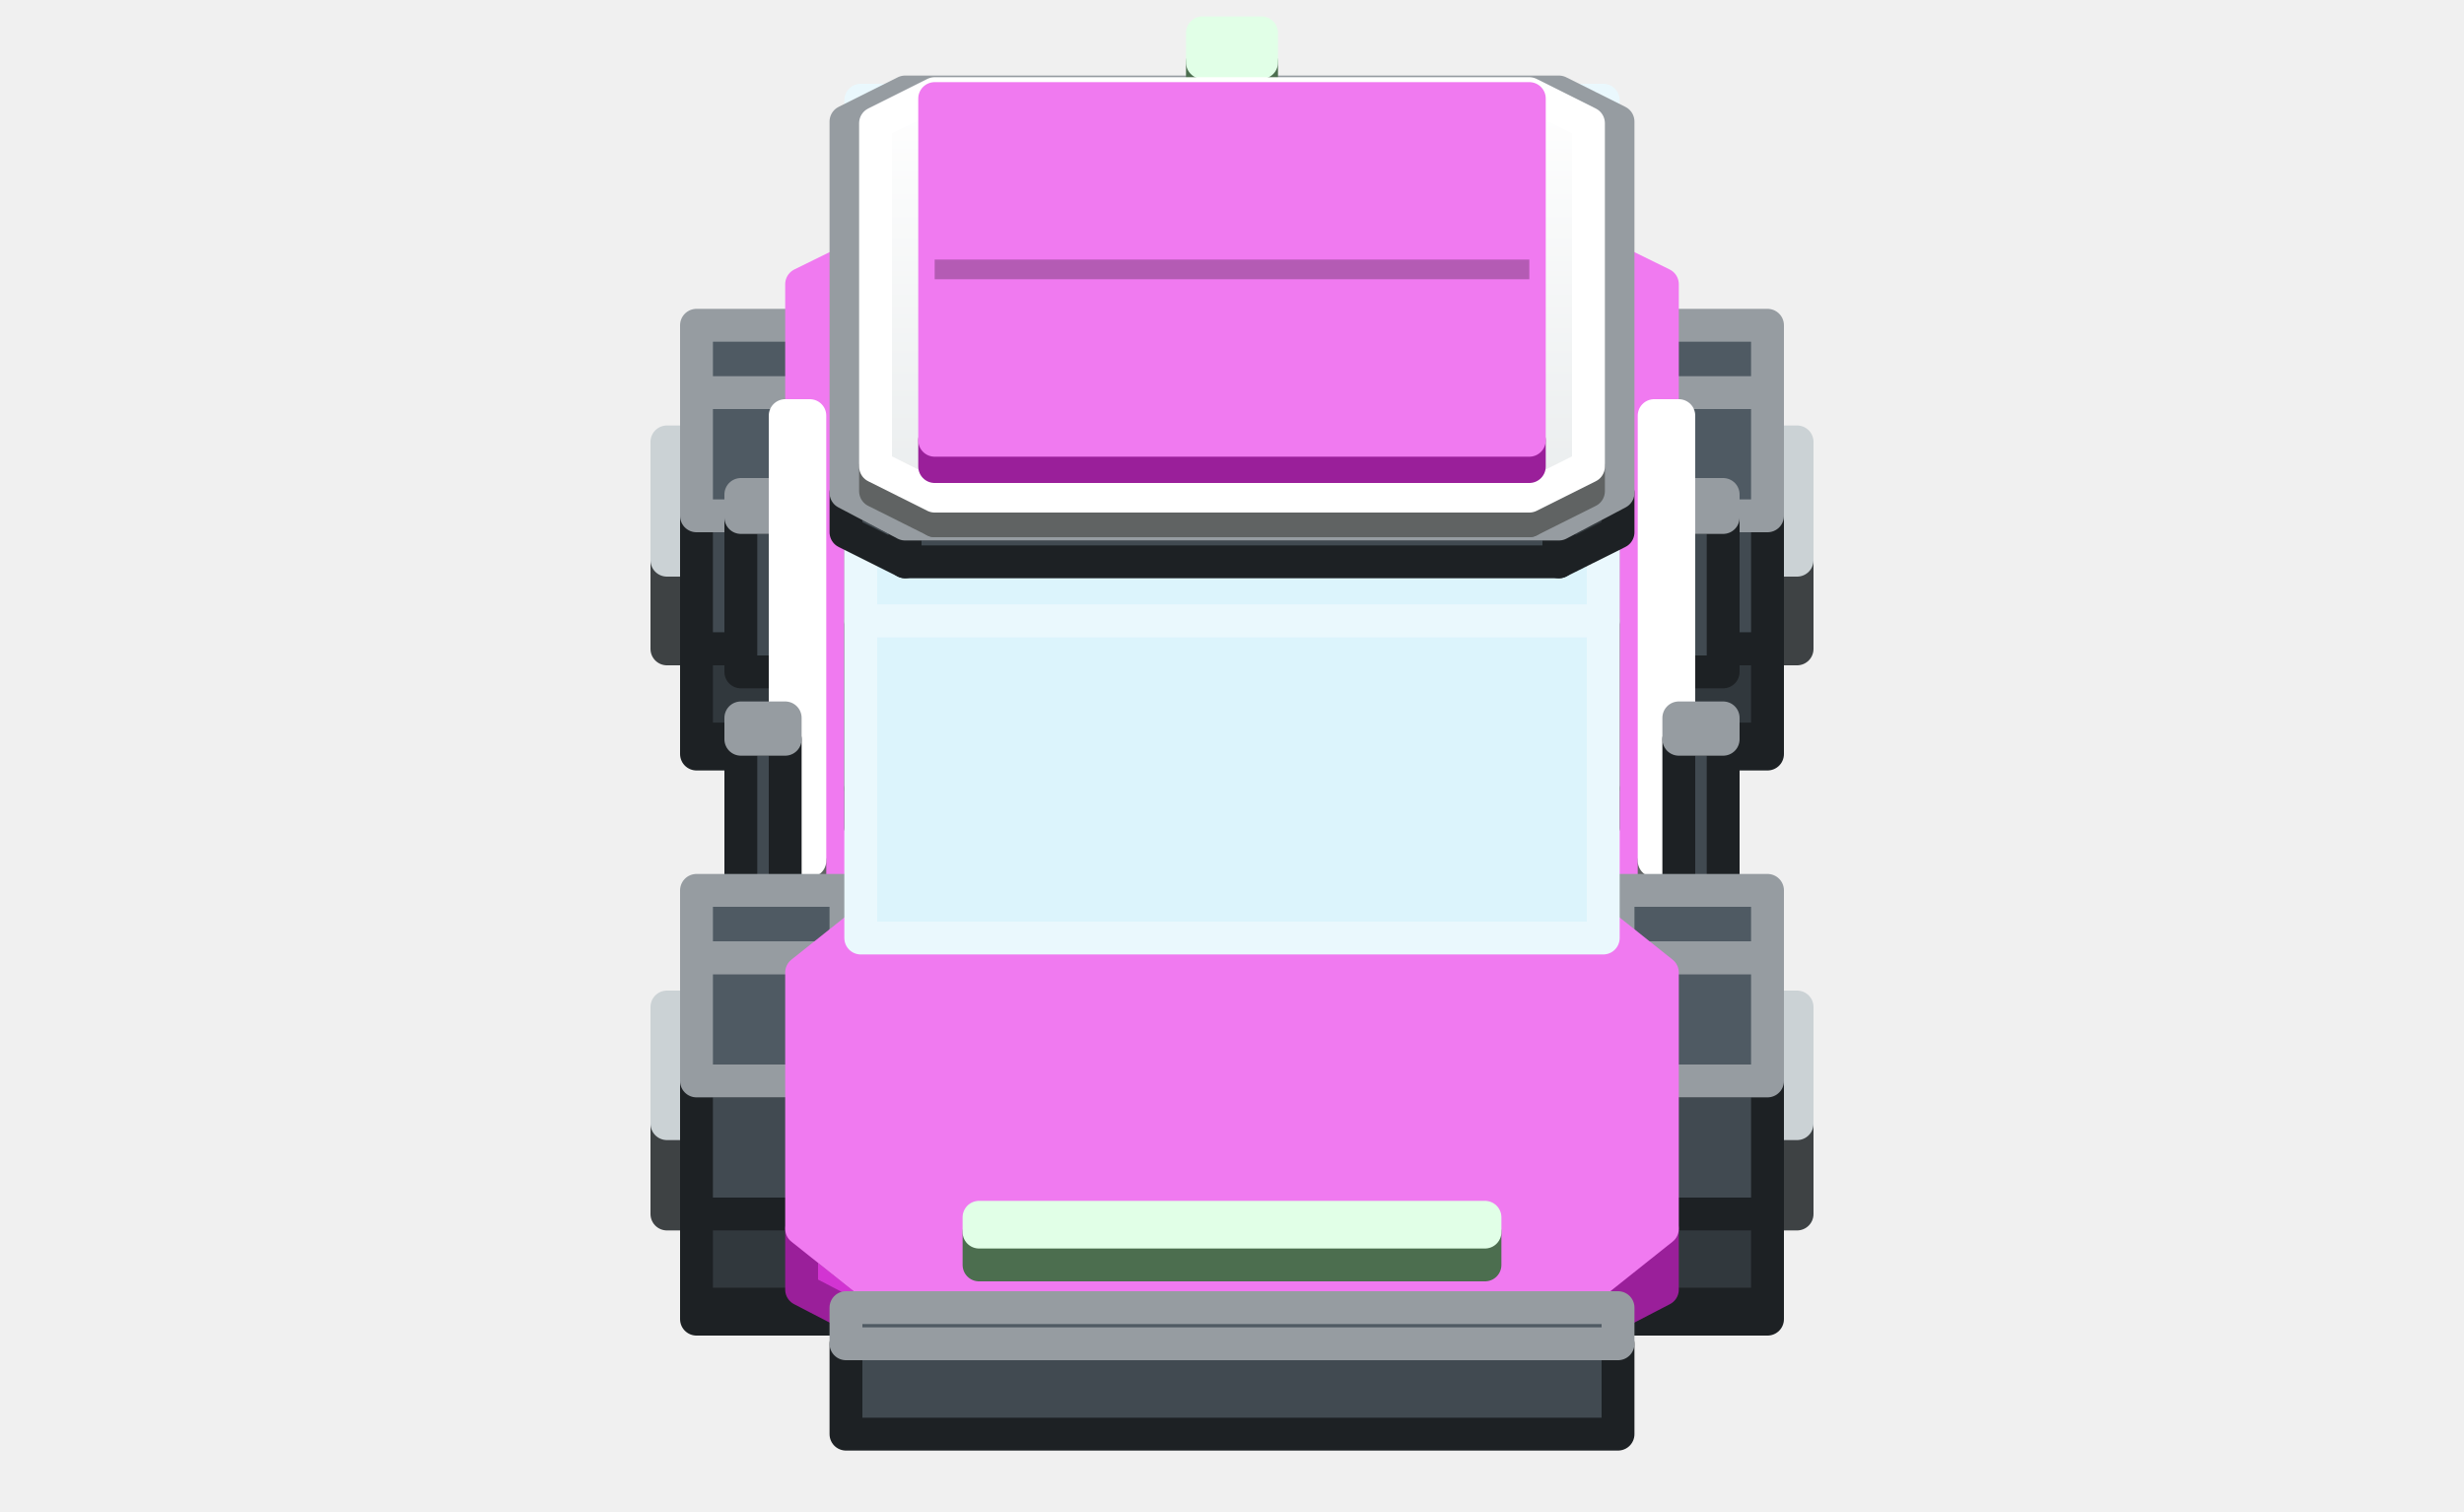
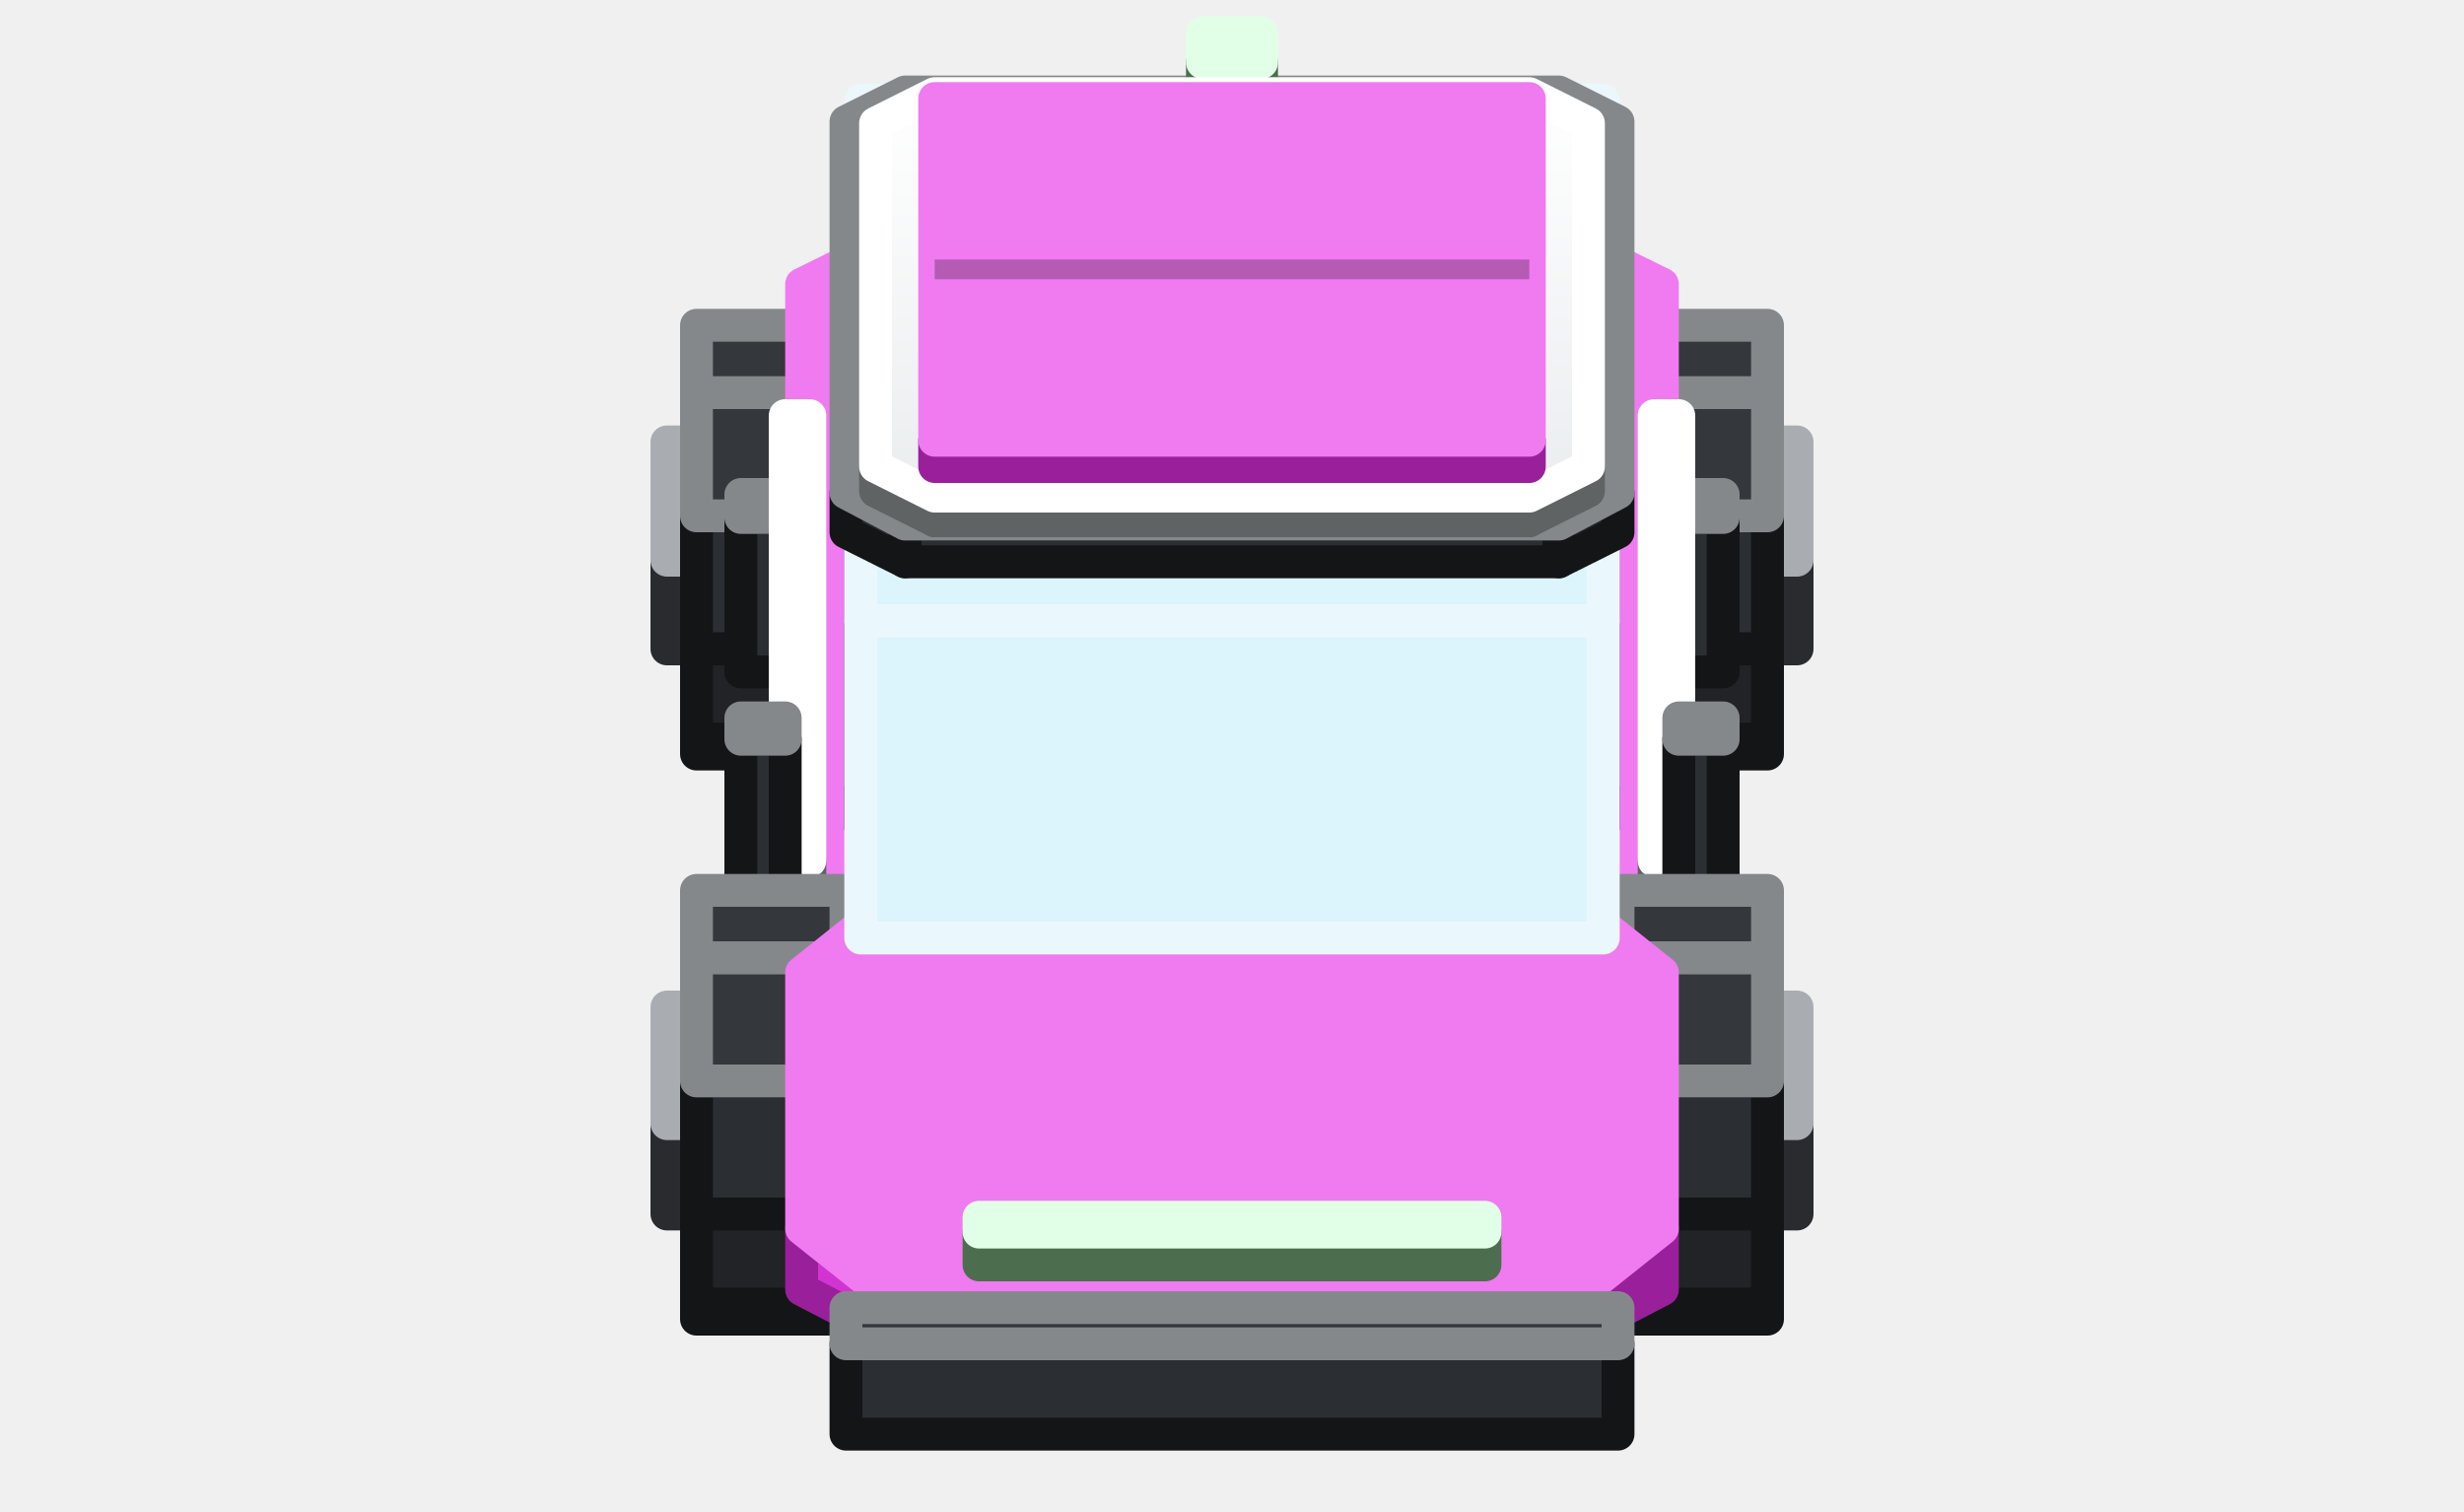
<svg xmlns="http://www.w3.org/2000/svg" width="150" height="92" viewBox="0 0 150 92">
  <defs>
    <linearGradient id="s0" x1="0" y1="0" x2="0" y2="1">
-       <stop offset="0" stop-color="#616B73" />
-       <stop offset="1" stop-color="#48525A" />
+       <stop offset="0" stop-color="#484C50" />
+       <stop offset="1" stop-color="#303338" />
    </linearGradient>
    <linearGradient id="s1" x1="0" y1="0" x2="0" y2="1">
      <stop offset="0" stop-color="#FFFFFF" />
      <stop offset="1" stop-color="#EAEDEE" />
    </linearGradient>
  </defs>
  <g stroke-width="2" stroke-linejoin="round">
-     <polygon points="98.5,27.1 51.5,27.1 51.5,21.7 98.5,21.7" fill="#414A51" stroke="#1D2124" />
-     <polygon points="51.5,21.7 51.5,19.4 98.5,19.4 98.5,21.7" fill="#4F5A63" stroke="#969CA1" />
+     <polygon points="98.5,27.1 51.5,27.1 51.5,21.7 98.5,21.7" fill="#2B2E32" stroke="#131517" />
+     <polygon points="51.5,21.7 51.5,19.4 98.5,19.4 98.5,21.7" fill="#34383D" stroke="#85888B" />
    <polygon points="97.6,22.8 52.4,22.8 52.4,14.9 97.6,14.9" fill="#D234D2" stroke="#9A1F9A" />
    <polygon points="52.4,14.9 52.4,14 97.6,14 97.6,14.9" fill="#F07AF0" stroke="#F07AF0" />
-     <polygon points="109.4,34.1 109.4,38.3 107.6,38.3 107.6,34.1" fill="#8A9398" stroke="#3E4244" />
-     <polygon points="109.4,38.3 109.4,39.5 107.6,39.5 107.6,38.3" fill="#686F73" stroke="#3E4244" />
-     <polygon points="109.4,29.3 109.4,34.1 107.6,34.1 107.6,29.3" fill="#A8B3B9" stroke="#CBD2D5" />
-     <polygon points="109.4,26.9 109.4,29.3 107.6,29.3 107.6,26.9" fill="#A8B3B9" stroke="#CBD2D5" />
-     <polygon points="42.4,34.1 42.4,38.3 40.6,38.3 40.6,34.1" fill="#8A9398" stroke="#3E4244" />
-     <polygon points="42.4,38.3 42.4,39.5 40.6,39.5 40.6,38.3" fill="#686F73" stroke="#3E4244" />
-     <polygon points="42.4,29.3 42.4,34.1 40.6,34.1 40.6,29.3" fill="#A8B3B9" stroke="#CBD2D5" />
-     <polygon points="42.4,26.9 42.4,29.3 40.6,29.3 40.6,26.9" fill="#A8B3B9" stroke="#CBD2D5" />
-     <polygon points="107.6,31.4 107.6,39.5 98.5,39.5 98.5,31.4" fill="#414A51" stroke="#1D2124" />
-     <polygon points="107.6,39.5 107.6,45 98.5,45 98.5,39.5" fill="#31383D" stroke="#1D2124" />
-     <polygon points="107.6,45 107.6,45.9 98.5,45.9 98.5,45" fill="#31383D" stroke="#1D2124" />
-     <polygon points="107.6,23.9 107.6,31.4 98.5,31.4 98.5,23.9" fill="#4F5A63" stroke="#969CA1" />
-     <polygon points="107.6,19.8 107.6,23.9 98.5,23.9 98.5,19.8" fill="#4F5A63" stroke="#969CA1" />
-     <polygon points="51.5,31.4 51.5,39.5 42.4,39.5 42.4,31.4" fill="#414A51" stroke="#1D2124" />
-     <polygon points="51.5,39.5 51.5,45 42.4,45 42.4,39.5" fill="#31383D" stroke="#1D2124" />
-     <polygon points="51.5,45 51.5,45.9 42.4,45.9 42.4,45" fill="#31383D" stroke="#1D2124" />
-     <polygon points="51.5,23.9 51.5,31.4 42.4,31.4 42.4,23.9" fill="#4F5A63" stroke="#969CA1" />
-     <polygon points="51.5,19.8 51.5,23.9 42.4,23.9 42.4,19.8" fill="#4F5A63" stroke="#969CA1" />
-     <polygon points="59.6,80.4 56,78.6 56,73.1 59.6,74.9" fill="#414A51" stroke="#1D2124" />
-     <polygon points="94,78.6 90.4,80.4 90.4,74.9 94,73.1" fill="#31383D" stroke="#1D2124" />
-     <polygon points="90.4,80.4 59.6,80.4 59.6,74.9 90.4,74.9" fill="#414A51" stroke="#1D2124" />
-     <polygon points="59.6,74.9 56,73.1 56,26.9 59.6,25.1 90.4,25.1 94,26.9 94,73.1 90.4,74.9" fill="url(#s0)" stroke="#969CA1" />
-     <polygon points="104.9,40.9 102.2,40.9 102.2,31.5 104.9,31.5" fill="#414A51" stroke="#1D2124" />
-     <polygon points="102.2,31.5 102.2,30.1 104.9,30.1 104.9,31.5" fill="#4F5A63" stroke="#969CA1" />
-     <polygon points="47.8,40.9 45.1,40.9 45.1,31.5 47.8,31.5" fill="#414A51" stroke="#1D2124" />
-     <polygon points="45.1,31.5 45.1,30.1 47.8,30.1 47.8,31.5" fill="#4F5A63" stroke="#969CA1" />
+     <polygon points="109.4,34.1 109.4,38.3 107.6,38.3 107.6,34.1" fill="#5C6066" stroke="#292B2E" />
+     <polygon points="109.4,38.3 109.4,39.5 107.6,39.5 107.6,38.3" fill="#46494D" stroke="#292B2E" />
+     <polygon points="109.4,29.3 109.4,34.1 107.6,34.1 107.6,29.3" fill="#70757C" stroke="#A9ACB1" />
+     <polygon points="109.4,26.9 109.4,29.3 107.6,29.3 107.6,26.9" fill="#70757C" stroke="#A9ACB1" />
+     <polygon points="42.4,34.1 42.4,38.3 40.6,38.3 40.6,34.1" fill="#5C6066" stroke="#292B2E" />
+     <polygon points="42.4,38.3 42.4,39.5 40.6,39.5 40.6,38.3" fill="#46494D" stroke="#292B2E" />
+     <polygon points="42.4,29.3 42.4,34.1 40.6,34.1 40.6,29.3" fill="#70757C" stroke="#A9ACB1" />
+     <polygon points="42.4,26.9 42.4,29.3 40.6,29.3 40.6,26.9" fill="#70757C" stroke="#A9ACB1" />
+     <polygon points="107.6,31.4 107.6,39.5 98.5,39.5 98.5,31.4" fill="#2B2E32" stroke="#131517" />
+     <polygon points="107.6,39.5 107.6,45 98.5,45 98.5,39.5" fill="#212326" stroke="#131517" />
+     <polygon points="107.6,45 107.6,45.9 98.5,45.9 98.5,45" fill="#212326" stroke="#131517" />
+     <polygon points="107.6,23.9 107.6,31.4 98.5,31.4 98.5,23.9" fill="#34383D" stroke="#85888B" />
+     <polygon points="107.6,19.8 107.6,23.9 98.5,23.9 98.5,19.8" fill="#34383D" stroke="#85888B" />
+     <polygon points="51.5,31.4 51.5,39.5 42.4,39.5 42.4,31.4" fill="#2B2E32" stroke="#131517" />
+     <polygon points="51.5,39.5 51.5,45 42.4,45 42.4,39.5" fill="#212326" stroke="#131517" />
+     <polygon points="51.5,45 51.5,45.9 42.4,45.9 42.4,45" fill="#212326" stroke="#131517" />
+     <polygon points="51.5,23.9 51.5,31.4 42.4,31.4 42.4,23.9" fill="#34383D" stroke="#85888B" />
+     <polygon points="51.5,19.8 51.5,23.9 42.4,23.9 42.4,19.8" fill="#34383D" stroke="#85888B" />
+     <polygon points="59.6,80.4 56,78.6 56,73.1 59.6,74.9" fill="#2B2E32" stroke="#131517" />
+     <polygon points="94,78.6 90.4,80.4 90.4,74.9 94,73.1" fill="#212326" stroke="#131517" />
+     <polygon points="90.4,80.4 59.6,80.4 59.6,74.9 90.4,74.9" fill="#2B2E32" stroke="#131517" />
+     <polygon points="59.6,74.9 56,73.1 56,26.9 59.6,25.1 90.4,25.1 94,26.9 94,73.1 90.4,74.9" fill="url(#s0)" stroke="#85888B" />
+     <polygon points="104.9,40.9 102.2,40.9 102.2,31.5 104.9,31.5" fill="#2B2E32" stroke="#131517" />
+     <polygon points="102.2,31.5 102.2,30.1 104.9,30.1 104.9,31.5" fill="#34383D" stroke="#85888B" />
+     <polygon points="47.8,40.9 45.1,40.9 45.1,31.5 47.8,31.5" fill="#2B2E32" stroke="#131517" />
+     <polygon points="45.1,31.5 45.1,30.1 47.8,30.1 47.8,31.5" fill="#34383D" stroke="#85888B" />
    <polygon points="55.1,65.9 48.8,62.7 48.8,51.7 55.1,54.9" fill="#D234D2" stroke="#9A1F9A" />
    <polygon points="101.2,62.7 94.9,65.9 94.9,54.9 101.2,51.7" fill="#9A1F9A" stroke="#9A1F9A" />
    <polygon points="94.9,65.9 55.1,65.9 55.1,54.9 94.9,54.9" fill="#D234D2" stroke="#9A1F9A" />
    <polygon points="55.1,54.9 48.8,51.7 48.8,17.3 55.1,14.2 94.9,14.2 101.2,17.3 101.2,51.7 94.9,54.9" fill="#F07AF0" stroke="#F07AF0" />
    <polygon points="102.2,54.4 100.7,54.4 100.7,52.4 102.2,52.4" fill="#D5DBDC" stroke="#606363" />
    <polygon points="100.7,52.4 100.7,25.3 102.2,25.3 102.2,52.4" fill="#FFFFFF" stroke="#FFFFFF" />
    <polygon points="49.3,54.4 47.8,54.4 47.8,52.4 49.3,52.4" fill="#D5DBDC" stroke="#606363" />
    <polygon points="47.8,52.4 47.8,25.3 49.3,25.3 49.3,52.4" fill="#FFFFFF" stroke="#FFFFFF" />
-     <polygon points="104.9,54.4 102.2,54.4 102.2,45 104.9,45" fill="#414A51" stroke="#1D2124" />
-     <polygon points="102.2,45 102.2,43.7 104.9,43.7 104.9,45" fill="#4F5A63" stroke="#969CA1" />
-     <polygon points="47.8,54.4 45.1,54.4 45.1,45 47.8,45" fill="#414A51" stroke="#1D2124" />
-     <polygon points="45.1,45 45.1,43.7 47.8,43.7 47.8,45" fill="#4F5A63" stroke="#969CA1" />
-     <polygon points="109.4,68.4 109.4,72.7 107.6,72.7 107.6,68.4" fill="#8A9398" stroke="#3E4244" />
-     <polygon points="109.4,72.7 109.4,73.9 107.6,73.9 107.6,72.7" fill="#686F73" stroke="#3E4244" />
-     <polygon points="109.4,63.7 109.4,68.4 107.6,68.4 107.6,63.7" fill="#A8B3B9" stroke="#CBD2D5" />
-     <polygon points="109.4,61.3 109.4,63.7 107.6,63.7 107.6,61.3" fill="#A8B3B9" stroke="#CBD2D5" />
-     <polygon points="42.4,68.4 42.4,72.7 40.6,72.7 40.6,68.4" fill="#8A9398" stroke="#3E4244" />
-     <polygon points="42.4,72.7 42.4,73.9 40.6,73.9 40.6,72.7" fill="#686F73" stroke="#3E4244" />
-     <polygon points="42.4,63.7 42.4,68.4 40.6,68.4 40.6,63.7" fill="#A8B3B9" stroke="#CBD2D5" />
-     <polygon points="42.4,61.3 42.4,63.7 40.6,63.7 40.6,61.3" fill="#A8B3B9" stroke="#CBD2D5" />
-     <polygon points="107.6,65.8 107.6,73.9 98.5,73.9 98.5,65.8" fill="#414A51" stroke="#1D2124" />
-     <polygon points="107.6,73.9 107.6,79.4 98.5,79.4 98.5,73.9" fill="#31383D" stroke="#1D2124" />
-     <polygon points="107.6,79.4 107.6,80.3 98.5,80.3 98.5,79.4" fill="#31383D" stroke="#1D2124" />
-     <polygon points="107.6,58.3 107.6,65.8 98.5,65.8 98.5,58.3" fill="#4F5A63" stroke="#969CA1" />
-     <polygon points="107.6,54.2 107.6,58.3 98.5,58.3 98.5,54.2" fill="#4F5A63" stroke="#969CA1" />
-     <polygon points="51.5,65.8 51.5,73.9 42.4,73.9 42.4,65.8" fill="#414A51" stroke="#1D2124" />
-     <polygon points="51.5,73.9 51.5,79.4 42.4,79.4 42.4,73.9" fill="#31383D" stroke="#1D2124" />
-     <polygon points="51.5,79.4 51.5,80.3 42.4,80.3 42.4,79.4" fill="#31383D" stroke="#1D2124" />
-     <polygon points="51.5,58.3 51.5,65.8 42.4,65.8 42.4,58.3" fill="#4F5A63" stroke="#969CA1" />
-     <polygon points="51.5,54.2 51.5,58.3 42.4,58.3 42.4,54.2" fill="#4F5A63" stroke="#969CA1" />
-     <polygon points="97.6,50.4 52.4,50.4 52.4,48 97.6,48" fill="#414A51" stroke="#1D2124" />
-     <polygon points="52.4,48 52.4,16.3 97.6,16.3 97.6,48" fill="url(#s0)" stroke="#969CA1" />
+     <polygon points="104.9,54.4 102.2,54.4 102.2,45 104.9,45" fill="#2B2E32" stroke="#131517" />
+     <polygon points="102.2,45 102.2,43.7 104.9,43.7 104.9,45" fill="#34383D" stroke="#85888B" />
+     <polygon points="47.8,54.4 45.1,54.4 45.1,45 47.8,45" fill="#2B2E32" stroke="#131517" />
+     <polygon points="45.1,45 45.1,43.7 47.8,43.7 47.8,45" fill="#34383D" stroke="#85888B" />
+     <polygon points="109.4,68.4 109.4,72.7 107.6,72.7 107.6,68.4" fill="#5C6066" stroke="#292B2E" />
+     <polygon points="109.4,72.7 109.4,73.9 107.6,73.9 107.6,72.7" fill="#46494D" stroke="#292B2E" />
+     <polygon points="109.4,63.7 109.4,68.4 107.6,68.4 107.6,63.7" fill="#70757C" stroke="#A9ACB1" />
+     <polygon points="109.4,61.3 109.4,63.7 107.6,63.7 107.6,61.3" fill="#70757C" stroke="#A9ACB1" />
+     <polygon points="42.4,68.4 42.4,72.7 40.6,72.7 40.6,68.4" fill="#5C6066" stroke="#292B2E" />
+     <polygon points="42.4,72.7 42.4,73.9 40.6,73.9 40.6,72.7" fill="#46494D" stroke="#292B2E" />
+     <polygon points="42.4,63.7 42.4,68.4 40.6,68.4 40.6,63.7" fill="#70757C" stroke="#A9ACB1" />
+     <polygon points="42.4,61.3 42.4,63.7 40.6,63.7 40.6,61.3" fill="#70757C" stroke="#A9ACB1" />
+     <polygon points="107.6,65.8 107.6,73.9 98.5,73.9 98.5,65.8" fill="#2B2E32" stroke="#131517" />
+     <polygon points="107.6,73.9 107.6,79.4 98.5,79.4 98.5,73.9" fill="#212326" stroke="#131517" />
+     <polygon points="107.6,79.4 107.6,80.3 98.5,80.3 98.5,79.4" fill="#212326" stroke="#131517" />
+     <polygon points="107.6,58.3 107.6,65.8 98.5,65.8 98.5,58.3" fill="#34383D" stroke="#85888B" />
+     <polygon points="107.6,54.2 107.6,58.3 98.5,58.3 98.5,54.2" fill="#34383D" stroke="#85888B" />
+     <polygon points="51.5,65.8 51.5,73.9 42.4,73.9 42.4,65.8" fill="#2B2E32" stroke="#131517" />
+     <polygon points="51.5,73.9 51.5,79.4 42.4,79.4 42.4,73.9" fill="#212326" stroke="#131517" />
+     <polygon points="51.5,79.4 51.5,80.3 42.4,80.3 42.4,79.4" fill="#212326" stroke="#131517" />
+     <polygon points="51.5,58.3 51.5,65.8 42.4,65.8 42.4,58.3" fill="#34383D" stroke="#85888B" />
+     <polygon points="51.5,54.2 51.5,58.3 42.4,58.3 42.4,54.2" fill="#34383D" stroke="#85888B" />
+     <polygon points="97.6,50.4 52.4,50.4 52.4,48 97.6,48" fill="#2B2E32" stroke="#131517" />
+     <polygon points="52.4,48 52.4,16.3 97.6,16.3 97.6,48" fill="url(#s0)" stroke="#85888B" />
    <polygon points="52.4,32.8 52.4,31.6 97.6,31.6 97.6,32.8" fill="#000000" fill-opacity="0.25" />
    <polygon points="74.4,48 74.4,16.3 75.6,16.3 75.6,48" fill="#000000" fill-opacity="0.25" />
    <polygon points="97.6,48 52.4,48 52.4,37.8 97.6,37.8" fill="#B4C8CF" stroke="#515A5D" />
    <polygon points="52.4,37.8 52.4,6.1 97.6,6.1 97.6,37.8" fill="#DCF4FC" stroke="#EAF8FD" />
-     <polygon points="55.1,34.2 51.5,32.4 51.5,30 55.1,31.9" fill="#414A51" stroke="#1D2124" />
-     <polygon points="98.5,32.4 94.9,34.2 94.9,31.9 98.5,30" fill="#31383D" stroke="#1D2124" />
-     <polygon points="94.9,34.2 55.1,34.2 55.1,31.9 94.9,31.9" fill="#414A51" stroke="#1D2124" />
-     <polygon points="55.1,31.9 51.5,30 51.5,7.4 55.1,5.6 94.9,5.6 98.5,7.4 98.5,30 94.9,31.9" fill="url(#s0)" stroke="#969CA1" />
+     <polygon points="55.1,34.2 51.5,32.4 51.5,30 55.1,31.9" fill="#2B2E32" stroke="#131517" />
+     <polygon points="98.5,32.4 94.9,34.2 94.9,31.9 98.5,30" fill="#212326" stroke="#131517" />
+     <polygon points="94.9,34.2 55.1,34.2 55.1,31.9 94.9,31.9" fill="#2B2E32" stroke="#131517" />
+     <polygon points="55.1,31.9 51.5,30 51.5,7.4 55.1,5.6 94.9,5.6 98.5,7.4 98.5,30 94.9,31.9" fill="url(#s0)" stroke="#85888B" />
    <polygon points="76.8,7 73.2,7 73.2,3.8 76.8,3.8" fill="#A8F5B0" stroke="#4C6E4F" />
    <polygon points="73.2,3.8 73.2,2 76.8,2 76.8,3.8" fill="#CDFFD7" stroke="#E1FFE7" />
    <polygon points="56.9,31.7 53.3,29.9 53.3,28.4 56.9,30.2" fill="#D5DBDC" stroke="#606363" />
    <polygon points="96.7,29.9 93.1,31.7 93.1,30.2 96.7,28.4" fill="#A1A6A6" stroke="#606363" />
    <polygon points="93.1,31.7 56.9,31.7 56.9,30.2 93.1,30.2" fill="#D5DBDC" stroke="#606363" />
    <polygon points="56.9,30.2 53.3,28.4 53.3,7.5 56.9,5.7 93.1,5.7 96.7,7.5 96.7,28.4 93.1,30.2" fill="url(#s1)" stroke="#FFFFFF" />
    <polygon points="93.1,28.4 56.9,28.4 56.9,26.8 93.1,26.8" fill="#D234D2" stroke="#9A1F9A" />
    <polygon points="56.9,26.8 56.9,6 93.1,6 93.1,26.8" fill="#F07AF0" stroke="#F07AF0" />
    <polygon points="56.9,17 56.9,15.8 93.1,15.8 93.1,17" fill="#000000" fill-opacity="0.25" />
    <polygon points="54.2,81.3 48.8,78.5 48.8,74.8 54.2,79.1" fill="#D234D2" stroke="#9A1F9A" />
    <polygon points="101.2,78.5 95.8,81.3 95.8,79.1 101.2,74.8" fill="#9A1F9A" stroke="#9A1F9A" />
    <polygon points="95.8,81.3 54.2,81.3 54.2,79.1 95.8,79.1" fill="#D234D2" stroke="#9A1F9A" />
    <polygon points="54.2,79.1 48.8,74.8 48.8,59.2 54.2,54.9 95.8,54.9 101.2,59.2 101.2,74.8 95.8,79.1" fill="#F07AF0" stroke="#F07AF0" />
    <polygon points="52.4,57.1 52.4,37.8 97.6,37.8 97.6,57.1" fill="#DCF4FC" stroke="#EAF8FD" />
-     <polygon points="98.5,87.3 51.5,87.3 51.5,81.8 98.5,81.8" fill="#414A51" stroke="#1D2124" />
-     <polygon points="51.5,81.8 51.5,79.6 98.5,79.6 98.5,81.8" fill="#4F5A63" stroke="#969CA1" />
+     <polygon points="98.5,87.3 51.5,87.3 51.5,81.8 98.5,81.8" fill="#2B2E32" stroke="#131517" />
+     <polygon points="51.5,81.8 51.5,79.6 98.5,79.6 98.5,81.8" fill="#34383D" stroke="#85888B" />
    <polygon points="90.4,77 59.6,77 59.6,75 90.4,75" fill="#A8F5B0" stroke="#4C6E4F" />
    <polygon points="59.6,75 59.6,74.1 90.4,74.1 90.4,75" fill="#CDFFD7" stroke="#E1FFE7" />
  </g>
</svg>
